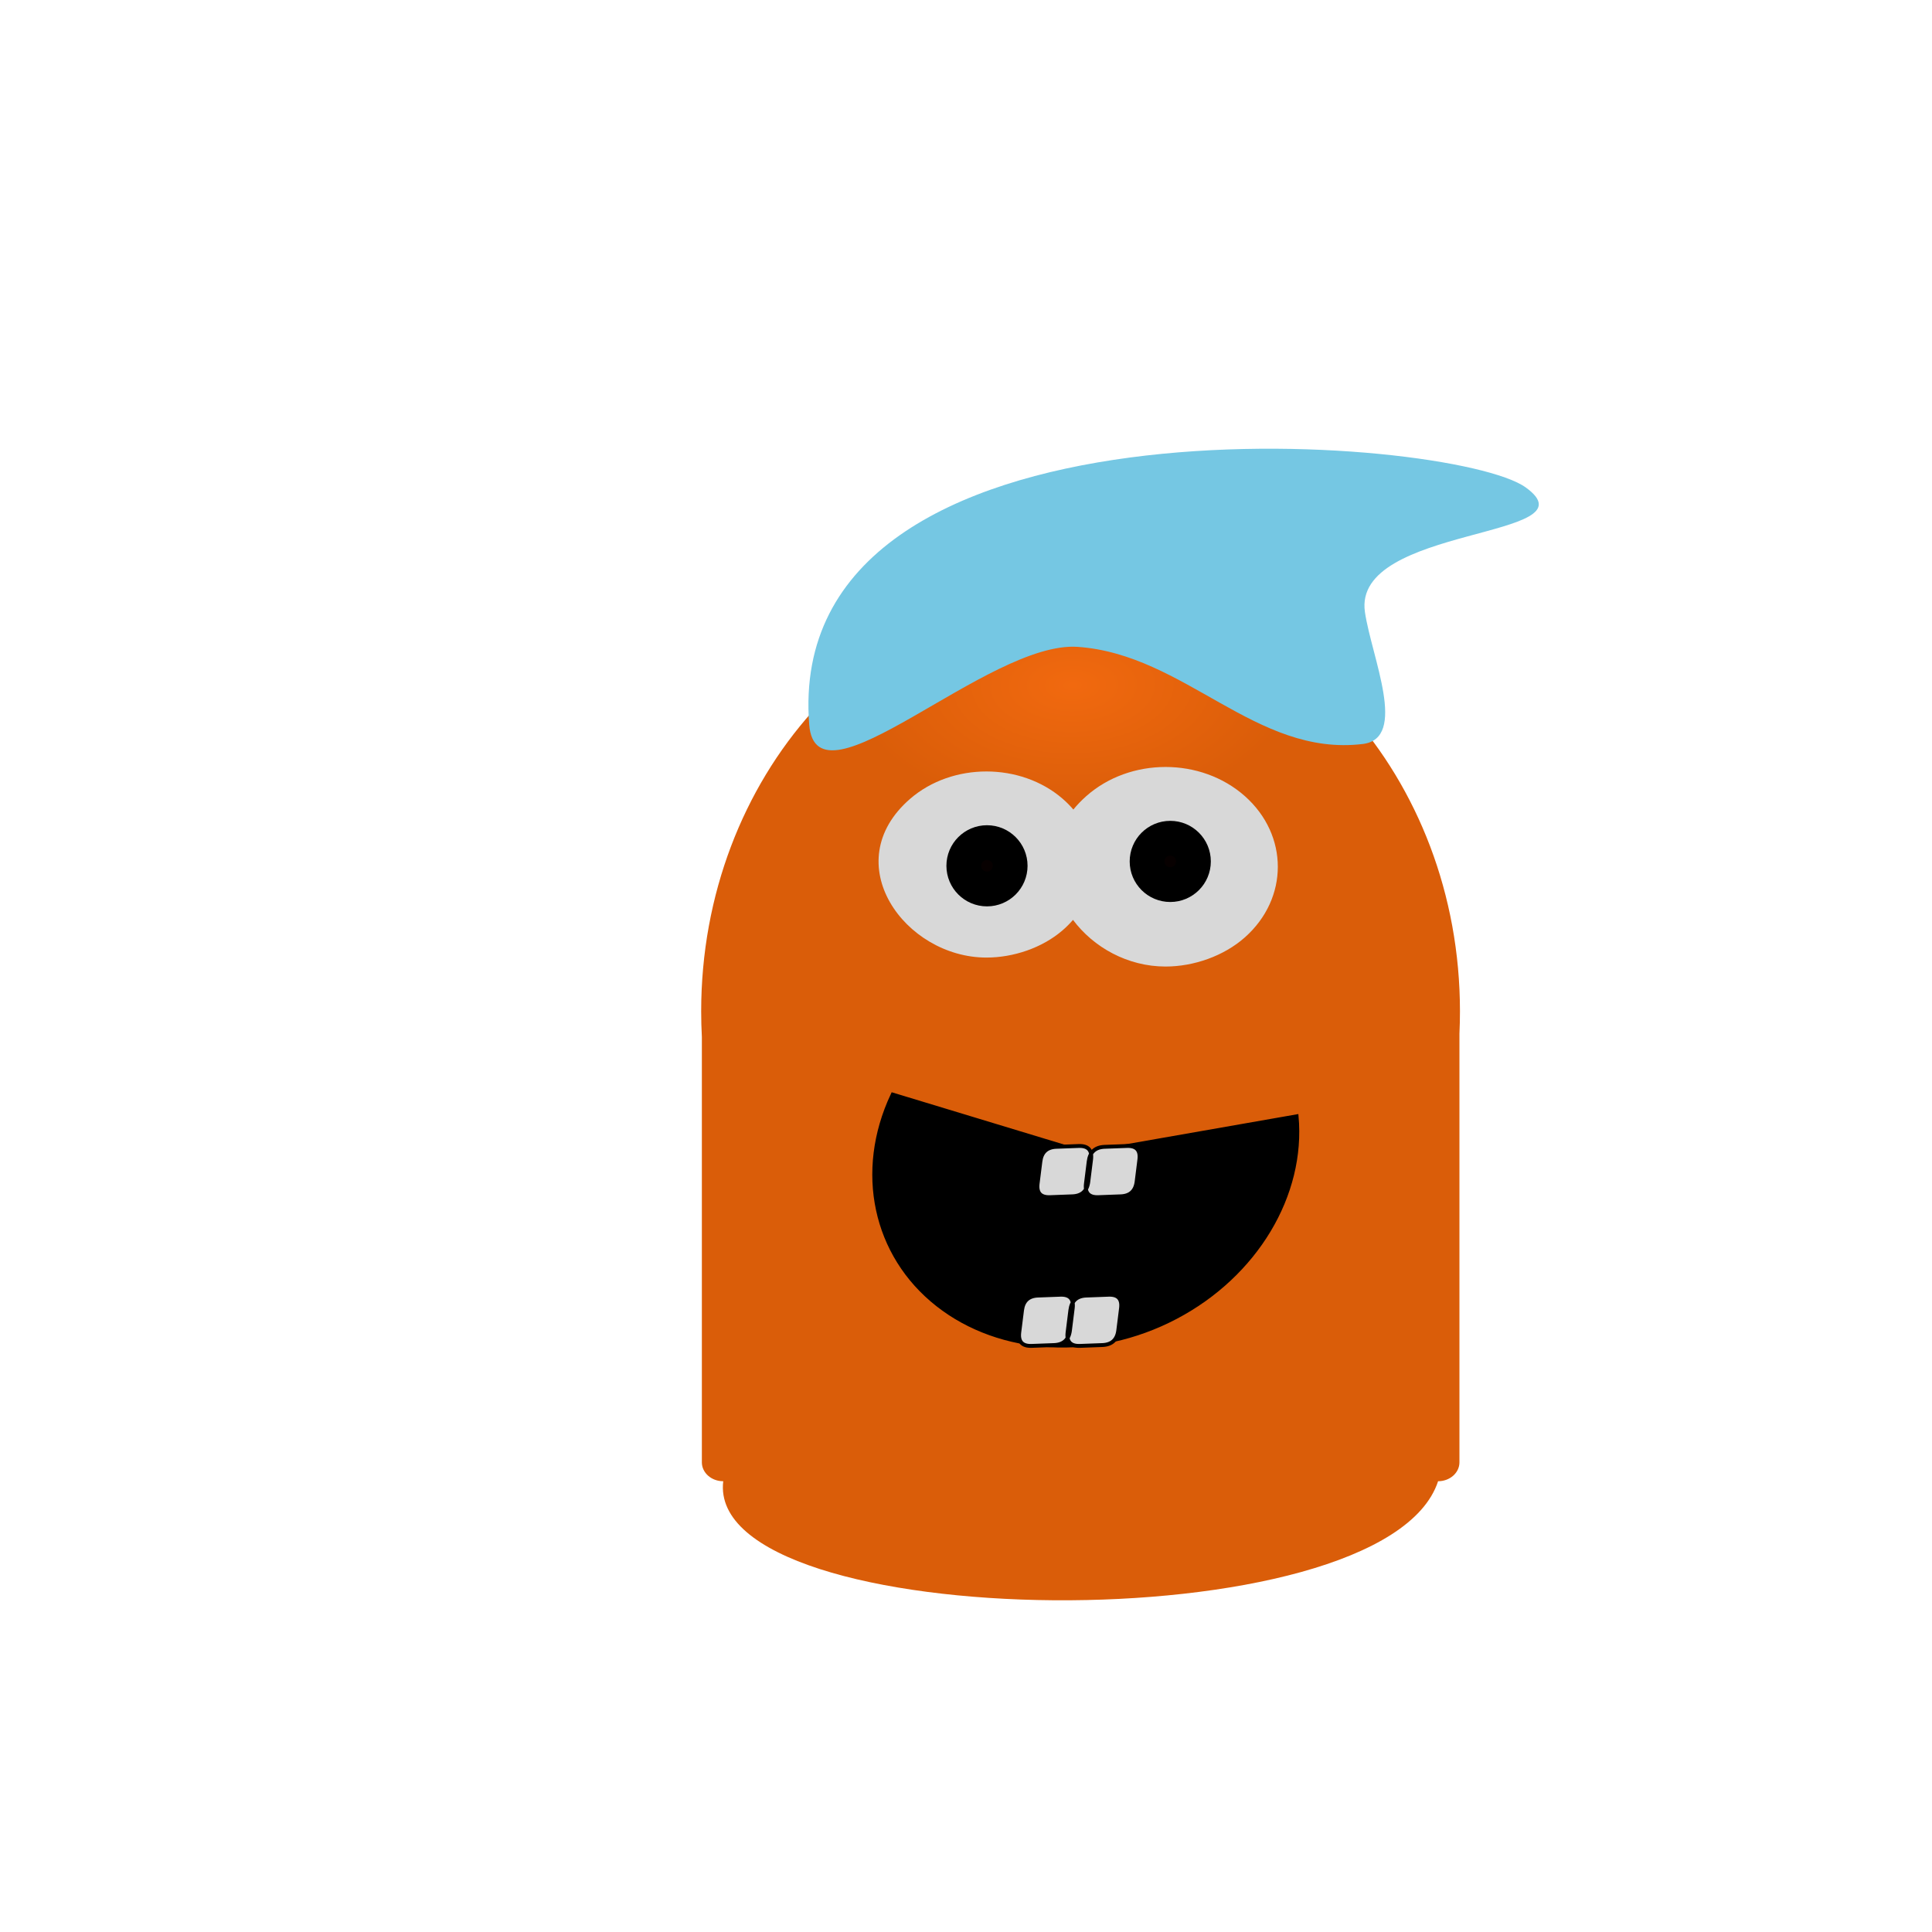
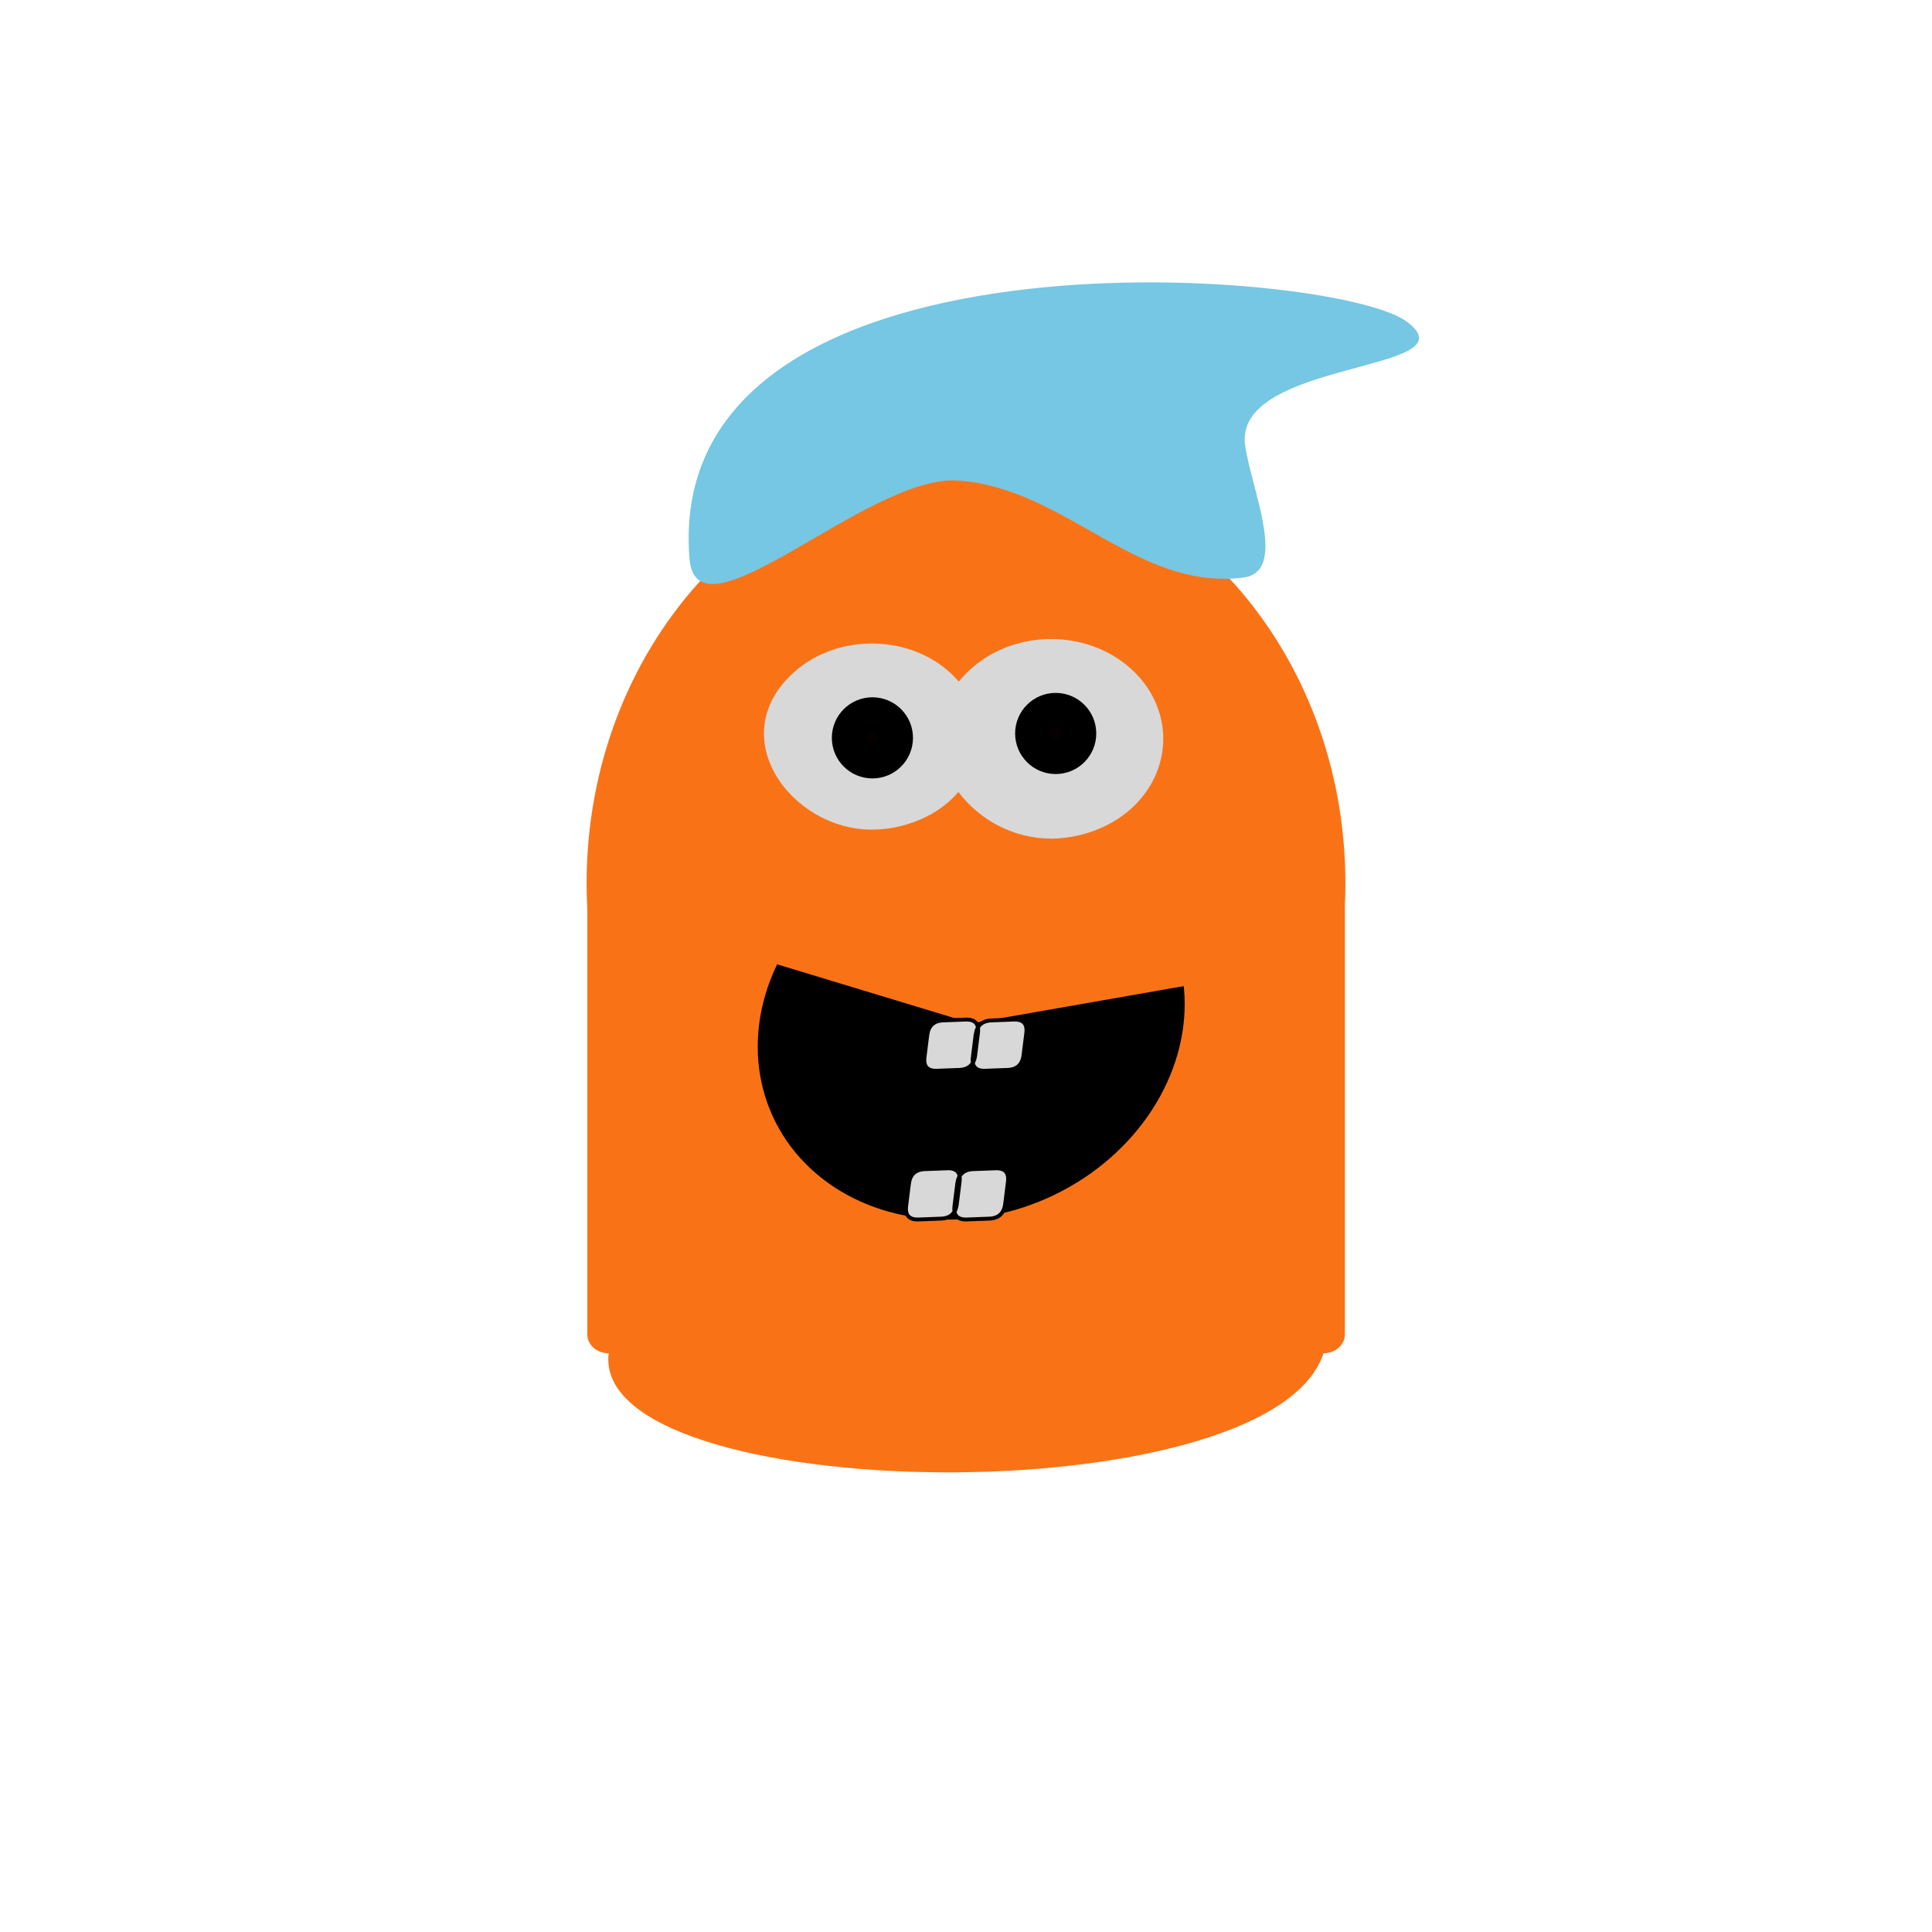
<svg xmlns="http://www.w3.org/2000/svg" xmlns:ns1="https://boxy-svg.com" viewBox="0 0 500 500" class="xl-secondary secondary">
-   <defs>
-     <radialGradient gradientUnits="userSpaceOnUse" cx="257.36" cy="162.369" r="98.187" id="gradient-1" gradientTransform="matrix(0.005099, 0.331113, -0.581636, 0.008957, 350.4873, 75.6994)">
-       <stop offset="0" style="stop-color: rgba(241, 105, 15, 1)" />
-       <stop offset="1" style="stop-color: rgb(218, 93, 9);" />
-     </radialGradient>
-   </defs>
-   <g transform="matrix(1, 0, 0, 1, 20.02635, 14.75625)">
+   <g transform="matrix(1, 0, 0, 1, -9.624199, -18.35582)">
    <g transform="matrix(1, 0, 0, 1, 0.210698, 0.210696)">
-       <path style="stroke: rgb(0, 0, 0); stroke-width: 0px; fill-rule: nonzero; paint-order: stroke; fill: url(#gradient-1); stroke-miterlimit: 19; stroke-dashoffset: -1px;" d="M 357.466 363.491 C 357.466 366.188 354.99 368.375 351.936 368.375 C 338.067 410.835 162.183 408.063 166.934 368.375 C 163.88 368.375 161.404 366.188 161.404 363.491 L 161.404 253.399 C 161.287 251.203 161.227 248.989 161.227 246.76 C 161.227 186.197 205.187 137.101 259.413 137.101 C 313.64 137.101 357.6 186.197 357.6 246.76 C 357.6 248.697 357.555 250.623 357.466 252.535 L 357.466 363.491 Z" />
+       <path style="stroke: rgb(0, 0, 0); stroke-width: 0px; fill-rule: nonzero; paint-order: stroke; stroke-miterlimit: 19; stroke-dashoffset: -1px; fill: rgb(249, 115, 22);" d="M 357.466 363.491 C 357.466 366.188 354.99 368.375 351.936 368.375 C 338.067 410.835 162.183 408.063 166.934 368.375 C 163.88 368.375 161.404 366.188 161.404 363.491 L 161.404 253.399 C 161.287 251.203 161.227 248.989 161.227 246.76 C 161.227 186.197 205.187 137.101 259.413 137.101 C 313.64 137.101 357.6 186.197 357.6 246.76 C 357.6 248.697 357.555 250.623 357.466 252.535 L 357.466 363.491 Z" />
    </g>
    <g>
      <path d="M 281.622 235.383 C 271.785 235.383 262.944 230.387 257.668 223.308 C 256.858 224.251 255.959 225.154 254.97 226.008 C 252.34 228.281 249.158 230.045 245.762 231.24 C 242.365 232.435 238.753 233.062 235.258 233.062 C 224.711 233.062 214.98 226.933 210.287 218.73 C 205.595 210.526 205.941 200.248 215.547 191.95 C 220.99 187.249 228.125 184.897 235.258 184.897 C 242.393 184.897 249.527 187.249 254.97 191.95 C 255.996 192.837 256.925 193.775 257.757 194.755 C 258.718 193.571 259.823 192.416 261.08 191.3 C 266.752 186.258 274.187 183.736 281.622 183.736 C 289.057 183.736 296.491 186.258 302.164 191.3 C 307.836 196.342 310.672 202.951 310.672 209.56 C 310.672 216.168 307.836 222.777 302.164 227.819 C 299.447 230.235 296.138 232.126 292.595 233.413 C 289.052 234.7 285.276 235.383 281.622 235.383 Z" style="fill: rgb(216, 216, 216); stroke: rgb(0, 0, 0); stroke-linecap: round; stroke-width: 0px;" class="eyes eye-balls" />
      <ellipse style="stroke: rgb(0, 0, 0); fill: rgb(7, 0, 0); stroke-width: 9px;" cx="282.835" cy="208.178" rx="6" ry="6" class="eye right-eye">
        </ellipse>
      <ellipse style="stroke: rgb(0, 0, 0); fill: rgb(7, 0, 0); stroke-width: 9px;" cx="235.404" cy="209.312" rx="6" ry="6" class="eye left-eye">
        </ellipse>
    </g>
    <path style="stroke: rgb(0, 0, 0);" transform="matrix(1.049453, -0.400318, 0.326333, 0.91683, -382.8118, -11.37557)" d="M 500.586 529.995 A 49.771 49.771 0 1 1 414.612 486.347 L 452 519.2 Z" ns1:shape="pie 452 519.2 0 49.771 102.527 311.306 1@658201b1" ns1:origin="0.547 0.409">
      </path>
-   </g>
-   <path stroke-width="0" d="M 394.861 126.15 C 413.324 139.484 349.901 135.896 353.245 158.424 C 354.986 170.149 364.439 191.124 352.671 192.546 C 324.949 195.896 306.752 169.351 278.896 167.408 C 255.709 165.791 211.239 210.703 209.422 187.53 C 202.46 98.759 375.874 112.438 394.861 126.15 Z" style="stroke-width: 2px; fill: rgb(117, 199, 227); stroke: rgb(151, 170, 89); stroke-opacity: 0; paint-order: fill markers;" class="hair">
-     </path>
-   <g>
-     <path d="M 264.506 339.078 C 264.81 336.647 266.186 335.386 268.634 335.294 L 274.403 335.077 C 276.851 334.985 277.923 336.155 277.62 338.586 L 276.904 344.315 C 276.6 346.746 275.224 348.007 272.776 348.099 L 267.007 348.315 C 264.558 348.407 263.486 347.238 263.79 344.807 L 264.506 339.078 Z M 277.004 339.078 C 277.308 336.647 278.684 335.386 281.132 335.294 L 286.901 335.077 C 289.35 334.985 290.422 336.155 290.118 338.586 L 289.402 344.315 C 289.098 346.746 287.722 348.007 285.274 348.099 L 279.505 348.316 C 277.057 348.407 275.985 347.238 276.288 344.807 L 277.004 339.078 Z" style="fill: rgb(216, 216, 216); stroke: rgb(0, 0, 0);" />
-     <path d="M 269.256 300.583 C 269.56 298.152 270.936 296.89 273.384 296.798 L 279.153 296.582 C 281.601 296.49 282.673 297.659 282.37 300.09 L 281.654 305.819 C 281.35 308.25 279.974 309.512 277.526 309.603 L 271.757 309.82 C 269.308 309.912 268.236 308.742 268.54 306.311 L 269.256 300.583 Z M 281.754 300.583 C 282.058 298.152 283.434 296.89 285.882 296.798 L 291.651 296.582 C 294.099 296.49 295.172 297.66 294.868 300.091 L 294.152 305.819 C 293.848 308.25 292.472 309.512 290.024 309.604 L 284.255 309.82 C 281.807 309.912 280.734 308.742 281.038 306.311 L 281.754 300.583 Z" style="fill: rgb(216, 216, 216); stroke: rgb(0, 0, 0);" />
+     <g transform="matrix(1, 0, 0, 1, -19.64839, -14.36052)">
+       <path d="M 264.506 339.078 C 264.81 336.647 266.186 335.386 268.634 335.294 L 274.403 335.077 C 276.851 334.985 277.923 336.155 277.62 338.586 L 276.904 344.315 C 276.6 346.746 275.224 348.007 272.776 348.099 L 267.007 348.315 C 264.558 348.407 263.486 347.238 263.79 344.807 L 264.506 339.078 Z M 277.004 339.078 C 277.308 336.647 278.684 335.386 281.132 335.294 L 286.901 335.077 C 289.35 334.985 290.422 336.155 290.118 338.586 L 289.402 344.315 C 289.098 346.746 287.722 348.007 285.274 348.099 L 279.505 348.316 C 277.057 348.407 275.985 347.238 276.288 344.807 L 277.004 339.078 Z" style="fill: rgb(216, 216, 216); stroke: rgb(0, 0, 0);" />
+       <path d="M 269.256 300.583 C 269.56 298.152 270.936 296.89 273.384 296.798 L 279.153 296.582 C 281.601 296.49 282.673 297.659 282.37 300.09 L 281.654 305.819 C 281.35 308.25 279.974 309.512 277.526 309.603 L 271.757 309.82 C 269.308 309.912 268.236 308.742 268.54 306.311 L 269.256 300.583 Z M 281.754 300.583 C 282.058 298.152 283.434 296.89 285.882 296.798 L 291.651 296.582 C 294.099 296.49 295.172 297.66 294.868 300.091 L 294.152 305.819 C 293.848 308.25 292.472 309.512 290.024 309.604 L 284.255 309.82 C 281.807 309.912 280.734 308.742 281.038 306.311 L 281.754 300.583 Z" style="fill: rgb(216, 216, 216); stroke: rgb(0, 0, 0);" />
+     </g>
+     <path stroke-width="0" d="M 373.491 101.458 C 391.954 114.792 328.531 111.204 331.875 133.732 C 333.616 145.457 343.069 166.432 331.301 167.854 C 303.579 171.204 285.382 144.659 257.526 142.716 C 234.339 141.099 189.869 186.011 188.052 162.838 C 181.09 74.067 354.504 87.746 373.491 101.458 Z" style="stroke-width: 2px; fill: rgb(117, 199, 227); stroke: rgb(151, 170, 89); stroke-opacity: 0; paint-order: fill markers;" class="hair">
+       </path>
  </g>
</svg>
